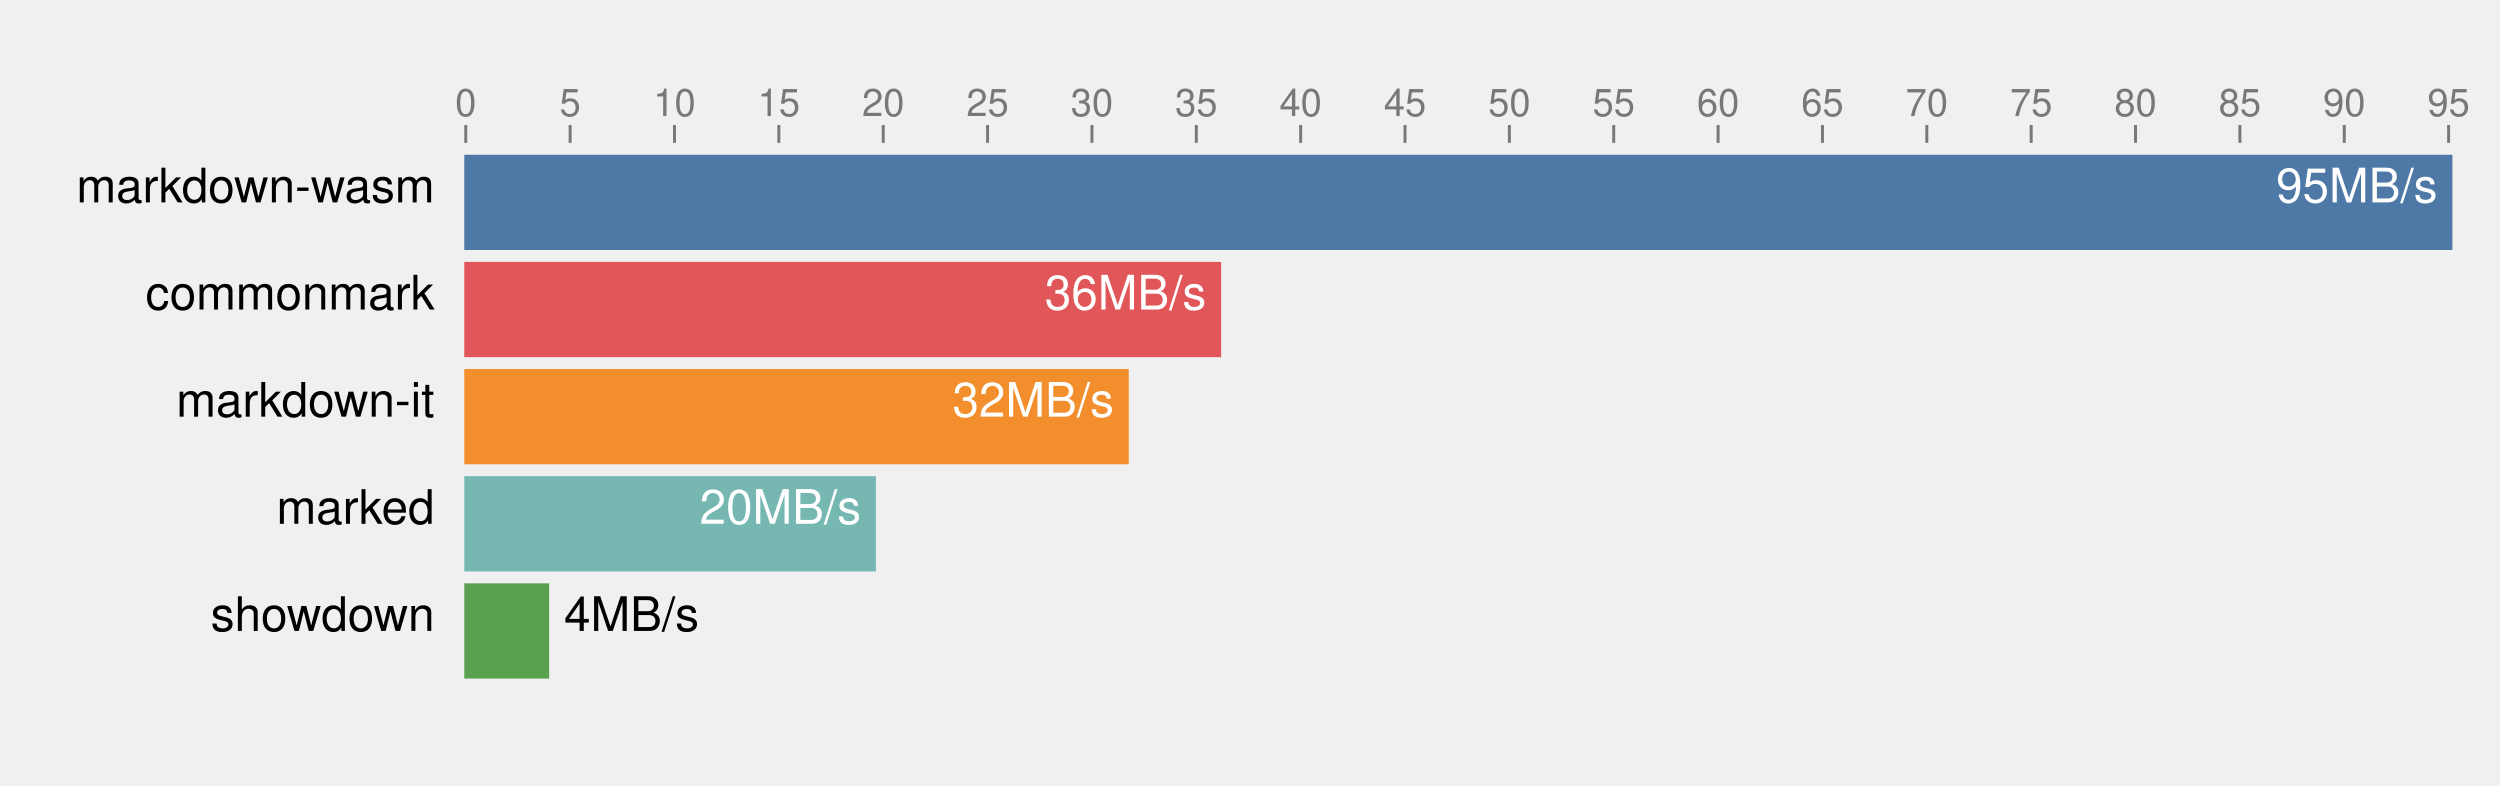
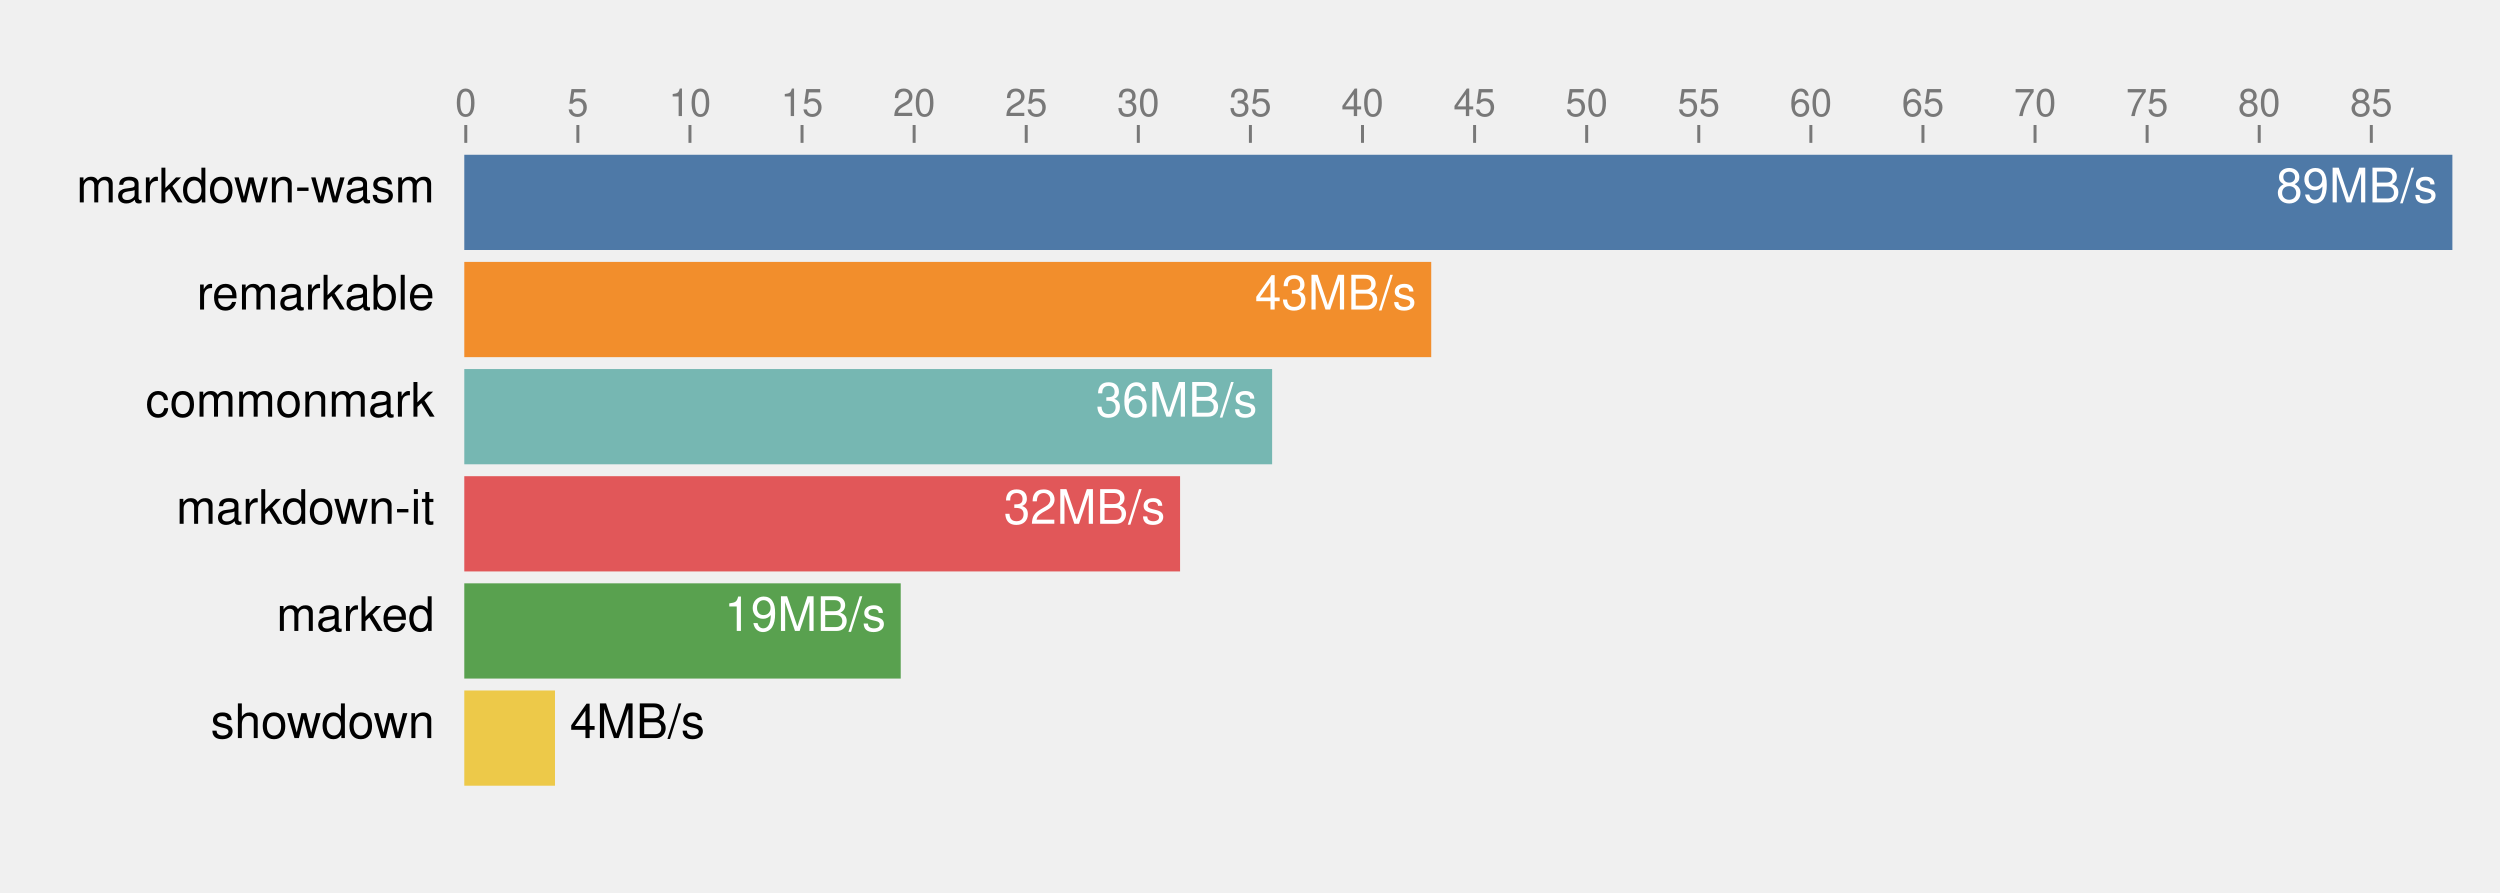
- <svg xmlns="http://www.w3.org/2000/svg" width="840" height="264" font-family="-apple-system,BlinkMacSystemFont,&quot;Segoe UI&quot;,Helvetica,Arial,sans-serif" font-size="16">
+ <svg xmlns="http://www.w3.org/2000/svg" width="840" height="300" font-family="-apple-system,BlinkMacSystemFont,&quot;Segoe UI&quot;,Helvetica,Arial,sans-serif" font-size="16">
  <g text-anchor="end" font-weight="500">
    <text alignment-baseline="central" x="156" y="68" dx="-10">markdown-wasm</text>
-     <text alignment-baseline="central" x="156" y="104" dx="-10">commonmark</text>
-     <text alignment-baseline="central" x="156" y="140" dx="-10">markdown-it</text>
-     <text alignment-baseline="central" x="156" y="176" dx="-10">marked</text>
-     <text alignment-baseline="central" x="156" y="212" dx="-10">showdown</text>
+     <text alignment-baseline="central" x="156" y="104" dx="-10">remarkable</text>
+     <text alignment-baseline="central" x="156" y="140" dx="-10">commonmark</text>
+     <text alignment-baseline="central" x="156" y="176" dx="-10">markdown-it</text>
+     <text alignment-baseline="central" x="156" y="212" dx="-10">marked</text>
+     <text alignment-baseline="central" x="156" y="248" dx="-10">showdown</text>
  </g>
  <path fill="#4e79a7" d="M156 52h668v32H156z" />
-   <path fill="#e15759" d="M156 88h254.297v32H156z" />
-   <path fill="#f28e2c" d="M156 124h223.268v32H156z" />
-   <path fill="#76b7b2" d="M156 160h138.3v32H156z" />
-   <path fill="#59a14f" d="M156 196h28.517v32H156z" />
+   <path fill="#f28e2c" d="M156 88h324.89v32H156z" />
+   <path fill="#76b7b2" d="M156 124h271.434v32H156z" />
+   <path fill="#e15759" d="M156 160h240.504v32H156z" />
+   <path fill="#59a14f" d="M156 196h146.644v32H156z" />
+   <path fill="#edc949" d="M156 232h30.477v32H156z" />
  <g fill="#fff" text-anchor="end" font-weight="500">
-     <text x="824" y="68" alignment-baseline="central" dx="-5">95MB/s</text>
-     <text x="410.297" y="104" alignment-baseline="central" dx="-5">36MB/s</text>
-     <text x="379.268" y="140" alignment-baseline="central" dx="-5">32MB/s</text>
-     <text x="294.3" y="176" alignment-baseline="central" dx="-5">20MB/s</text>
-     <text x="184.517" y="212" alignment-baseline="central" dx="5" fill="#000" text-anchor="start">4MB/s</text>
+     <text x="824" y="68" alignment-baseline="central" dx="-5">89MB/s</text>
+     <text x="480.89" y="104" alignment-baseline="central" dx="-5">43MB/s</text>
+     <text x="427.434" y="140" alignment-baseline="central" dx="-5">36MB/s</text>
+     <text x="396.504" y="176" alignment-baseline="central" dx="-5">32MB/s</text>
+     <text x="302.644" y="212" alignment-baseline="central" dx="-5">19MB/s</text>
+     <text x="186.477" y="248" alignment-baseline="central" dx="5" fill="#000" text-anchor="start">4MB/s</text>
  </g>
  <g fill="none" font-size="12.8" text-anchor="middle" opacity=".5">
    <g class="tick">
      <path stroke="currentColor" d="M156.5 48v-6" />
      <text fill="currentColor" y="-9" dy="0em" transform="translate(156.5 48)">0</text>
    </g>
    <g class="tick">
-       <path stroke="currentColor" d="M191.565 48v-6" />
-       <text fill="currentColor" y="-9" dy="0em" transform="translate(191.565 48)">5</text>
+       <path stroke="currentColor" d="M194.162 48v-6" />
+       <text fill="currentColor" y="-9" dy="0em" transform="translate(194.162 48)">5</text>
    </g>
    <g class="tick">
-       <path stroke="currentColor" d="M226.63 48v-6" />
-       <text fill="currentColor" y="-9" dy="0em" transform="translate(226.63 48)">10</text>
+       <path stroke="currentColor" d="M231.825 48v-6" />
+       <text fill="currentColor" y="-9" dy="0em" transform="translate(231.825 48)">10</text>
    </g>
    <g class="tick">
-       <path stroke="currentColor" d="M261.695 48v-6" />
-       <text fill="currentColor" y="-9" dy="0em" transform="translate(261.695 48)">15</text>
+       <path stroke="currentColor" d="M269.487 48v-6" />
+       <text fill="currentColor" y="-9" dy="0em" transform="translate(269.487 48)">15</text>
    </g>
    <g class="tick">
-       <path stroke="currentColor" d="M296.76 48v-6" />
-       <text fill="currentColor" y="-9" dy="0em" transform="translate(296.76 48)">20</text>
+       <path stroke="currentColor" d="M307.15 48v-6" />
+       <text fill="currentColor" y="-9" dy="0em" transform="translate(307.15 48)">20</text>
    </g>
    <g class="tick">
-       <path stroke="currentColor" d="M331.825 48v-6" />
-       <text fill="currentColor" y="-9" dy="0em" transform="translate(331.825 48)">25</text>
+       <path stroke="currentColor" d="M344.812 48v-6" />
+       <text fill="currentColor" y="-9" dy="0em" transform="translate(344.812 48)">25</text>
    </g>
    <g class="tick">
-       <path stroke="currentColor" d="M366.89 48v-6" />
-       <text fill="currentColor" y="-9" dy="0em" transform="translate(366.89 48)">30</text>
+       <path stroke="currentColor" d="M382.475 48v-6" />
+       <text fill="currentColor" y="-9" dy="0em" transform="translate(382.475 48)">30</text>
    </g>
    <g class="tick">
-       <path stroke="currentColor" d="M401.955 48v-6" />
-       <text fill="currentColor" y="-9" dy="0em" transform="translate(401.955 48)">35</text>
+       <path stroke="currentColor" d="M420.137 48v-6" />
+       <text fill="currentColor" y="-9" dy="0em" transform="translate(420.137 48)">35</text>
    </g>
    <g class="tick">
-       <path stroke="currentColor" d="M437.02 48v-6" />
-       <text fill="currentColor" y="-9" dy="0em" transform="translate(437.02 48)">40</text>
+       <path stroke="currentColor" d="M457.8 48v-6" />
+       <text fill="currentColor" y="-9" dy="0em" transform="translate(457.8 48)">40</text>
    </g>
    <g class="tick">
-       <path stroke="currentColor" d="M472.085 48v-6" />
-       <text fill="currentColor" y="-9" dy="0em" transform="translate(472.085 48)">45</text>
+       <path stroke="currentColor" d="M495.462 48v-6" />
+       <text fill="currentColor" y="-9" dy="0em" transform="translate(495.462 48)">45</text>
    </g>
    <g class="tick">
-       <path stroke="currentColor" d="M507.15 48v-6" />
-       <text fill="currentColor" y="-9" dy="0em" transform="translate(507.15 48)">50</text>
+       <path stroke="currentColor" d="M533.125 48v-6" />
+       <text fill="currentColor" y="-9" dy="0em" transform="translate(533.125 48)">50</text>
    </g>
    <g class="tick">
-       <path stroke="currentColor" d="M542.215 48v-6" />
-       <text fill="currentColor" y="-9" dy="0em" transform="translate(542.215 48)">55</text>
+       <path stroke="currentColor" d="M570.787 48v-6" />
+       <text fill="currentColor" y="-9" dy="0em" transform="translate(570.787 48)">55</text>
    </g>
    <g class="tick">
-       <path stroke="currentColor" d="M577.28 48v-6" />
-       <text fill="currentColor" y="-9" dy="0em" transform="translate(577.28 48)">60</text>
+       <path stroke="currentColor" d="M608.45 48v-6" />
+       <text fill="currentColor" y="-9" dy="0em" transform="translate(608.45 48)">60</text>
    </g>
    <g class="tick">
-       <path stroke="currentColor" d="M612.345 48v-6" />
-       <text fill="currentColor" y="-9" dy="0em" transform="translate(612.345 48)">65</text>
+       <path stroke="currentColor" d="M646.112 48v-6" />
+       <text fill="currentColor" y="-9" dy="0em" transform="translate(646.112 48)">65</text>
    </g>
    <g class="tick">
-       <path stroke="currentColor" d="M647.41 48v-6" />
-       <text fill="currentColor" y="-9" dy="0em" transform="translate(647.41 48)">70</text>
+       <path stroke="currentColor" d="M683.775 48v-6" />
+       <text fill="currentColor" y="-9" dy="0em" transform="translate(683.775 48)">70</text>
    </g>
    <g class="tick">
-       <path stroke="currentColor" d="M682.474 48v-6" />
-       <text fill="currentColor" y="-9" dy="0em" transform="translate(682.474 48)">75</text>
+       <path stroke="currentColor" d="M721.437 48v-6" />
+       <text fill="currentColor" y="-9" dy="0em" transform="translate(721.437 48)">75</text>
    </g>
    <g class="tick">
-       <path stroke="currentColor" d="M717.54 48v-6" />
-       <text fill="currentColor" y="-9" dy="0em" transform="translate(717.54 48)">80</text>
+       <path stroke="currentColor" d="M759.1 48v-6" />
+       <text fill="currentColor" y="-9" dy="0em" transform="translate(759.1 48)">80</text>
    </g>
    <g class="tick">
-       <path stroke="currentColor" d="M752.604 48v-6" />
-       <text fill="currentColor" y="-9" dy="0em" transform="translate(752.604 48)">85</text>
-     </g>
-     <g class="tick">
-       <path stroke="currentColor" d="M787.67 48v-6" />
-       <text fill="currentColor" y="-9" dy="0em" transform="translate(787.67 48)">90</text>
-     </g>
-     <g class="tick">
-       <path stroke="currentColor" d="M822.734 48v-6" />
-       <text fill="currentColor" y="-9" dy="0em" transform="translate(822.734 48)">95</text>
+       <path stroke="currentColor" d="M796.762 48v-6" />
+       <text fill="currentColor" y="-9" dy="0em" transform="translate(796.762 48)">85</text>
    </g>
  </g>
</svg>
